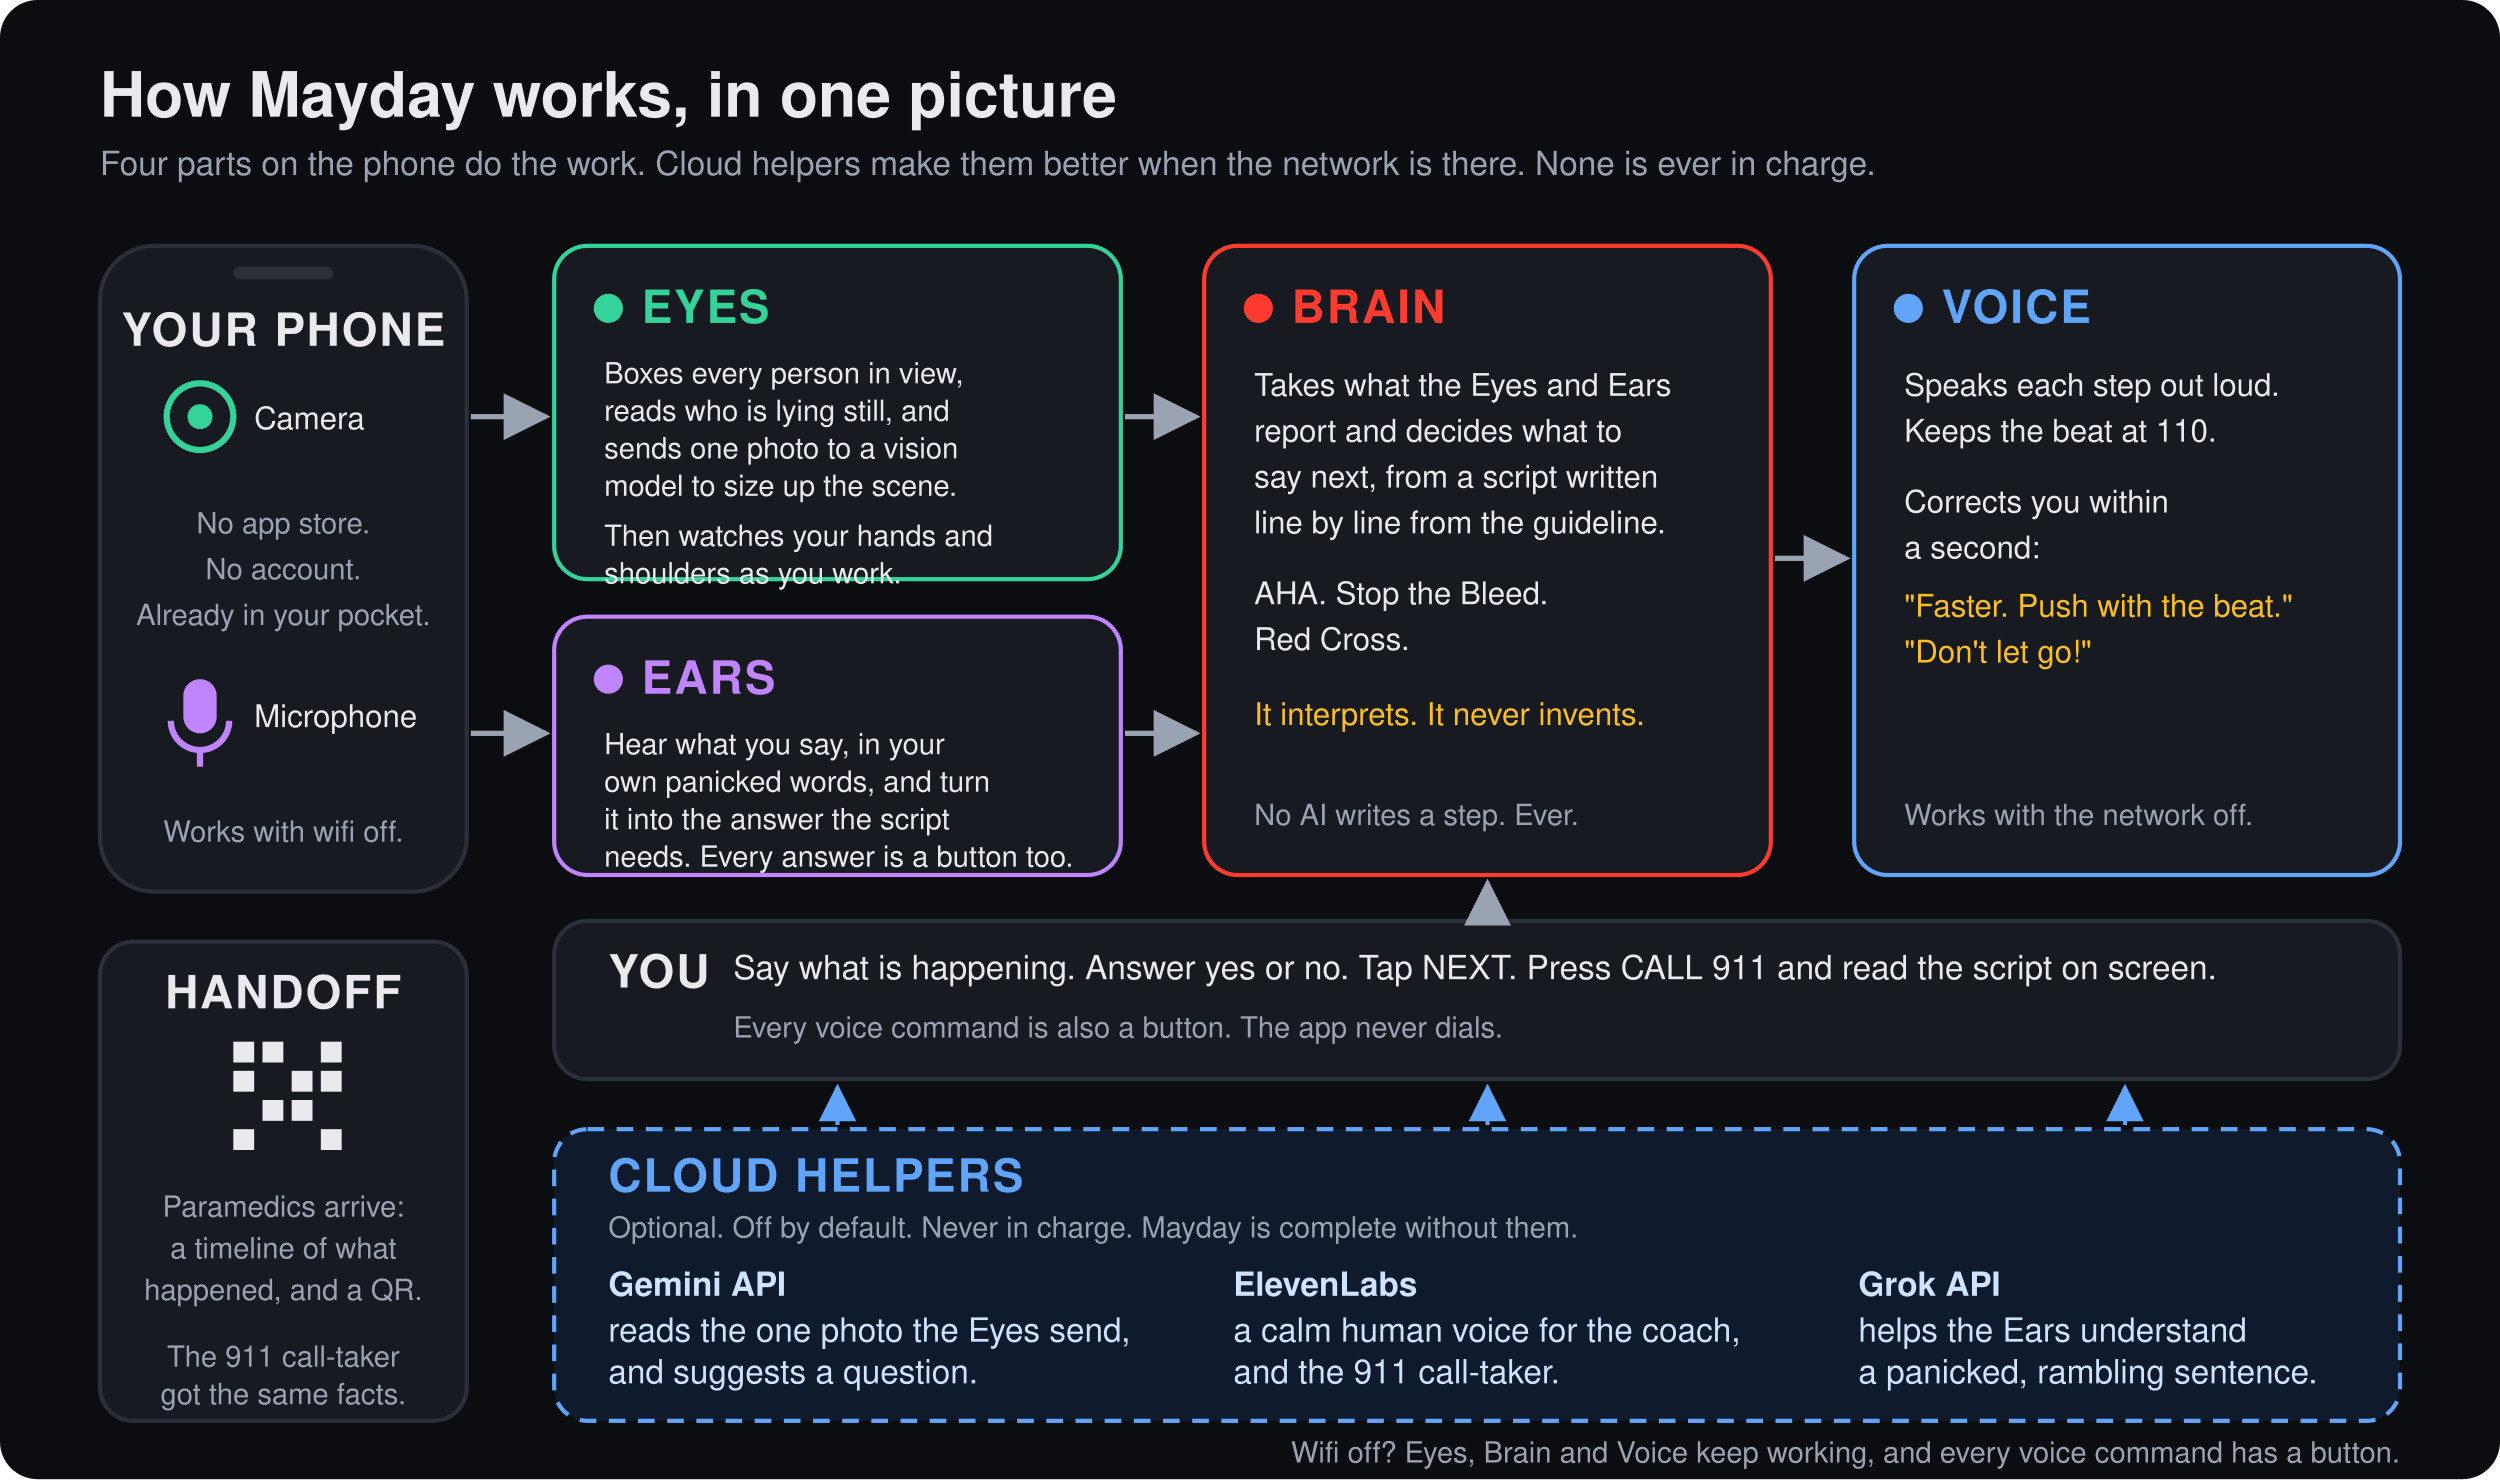
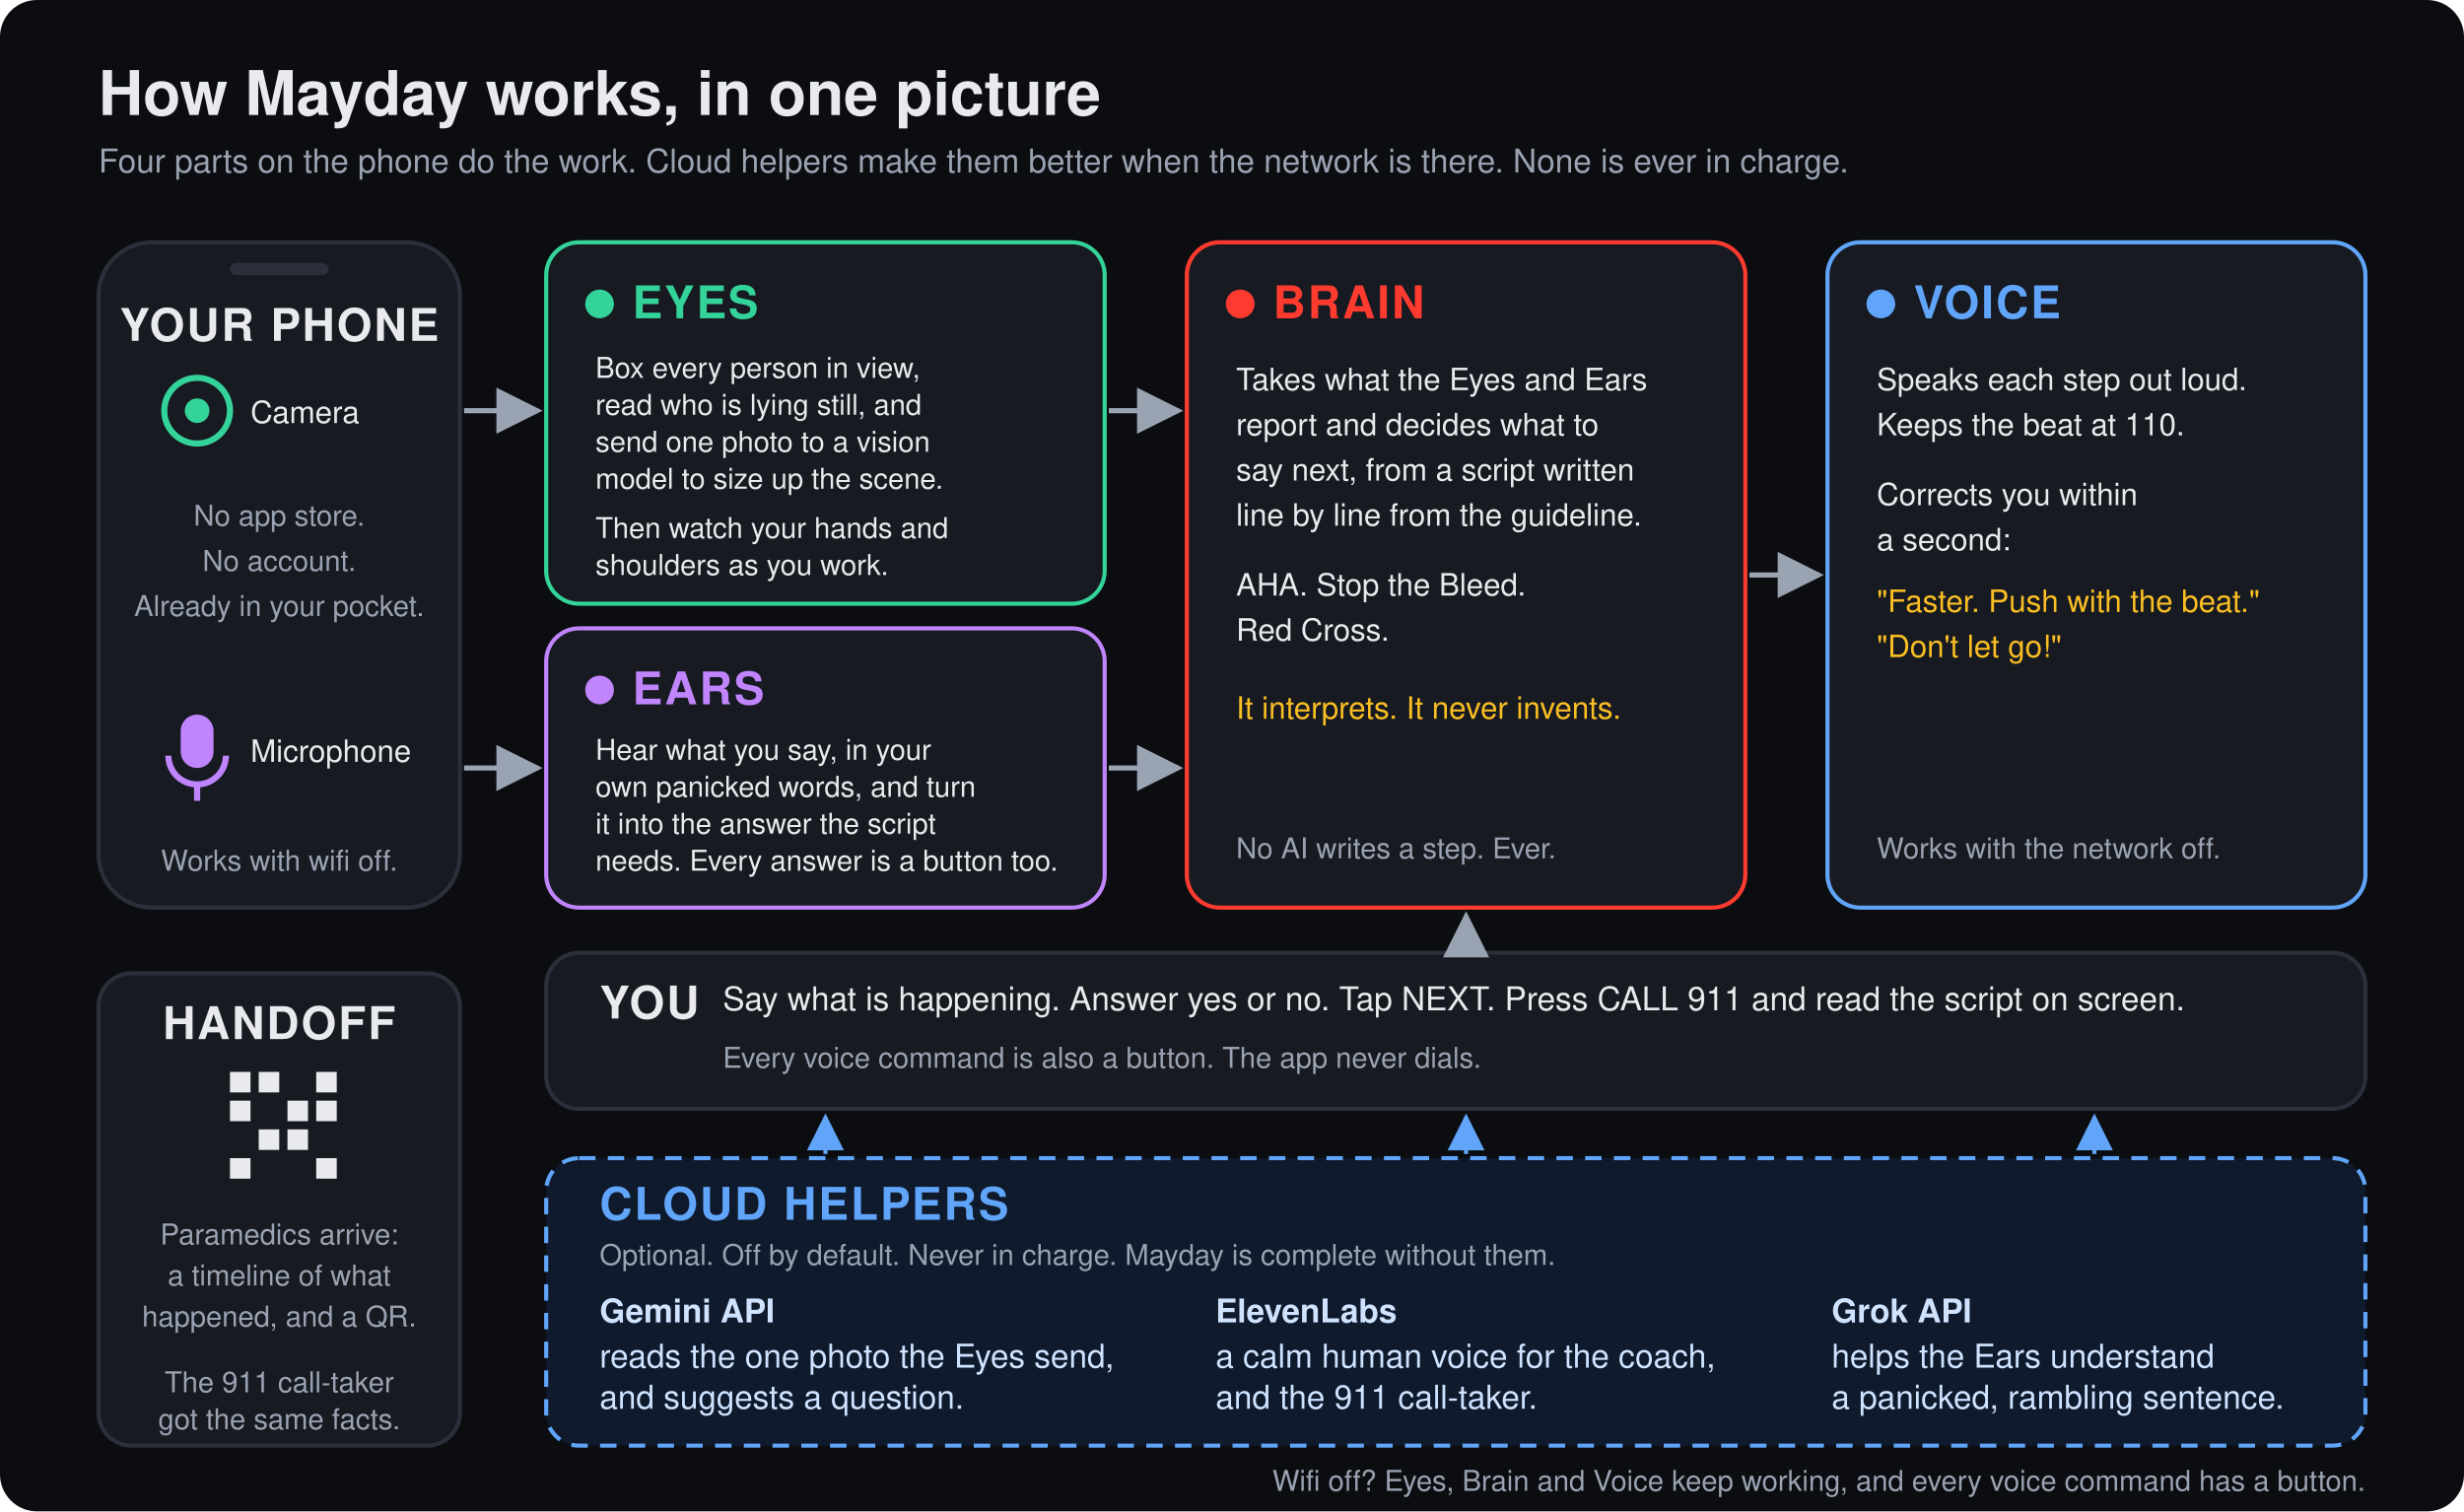
- <svg xmlns="http://www.w3.org/2000/svg" viewBox="0 0 1200 710" width="1200" height="710" role="img" aria-label="How Mayday works. The phone's camera feeds the Eyes, which box every person in view, read who is lying still, send one photo to a vision model, and then watch the helper's hands and shoulders. The microphone feeds the Ears, which hear what the bystander says. The Brain interprets both and picks the next line from the guideline script. The Voice speaks each line and keeps the beat. You answer by tapping or speaking. Gemini, ElevenLabs and Grok are optional cloud helpers that are never in charge. When paramedics arrive, the phone shows a timeline.">
+ <svg xmlns="http://www.w3.org/2000/svg" viewBox="0 0 1200 736" width="1200" height="736" role="img" aria-label="How Mayday works. The phone's camera feeds the Eyes, which box every person in view, read who is lying still, send one photo to a vision model, and then watch the helper's hands and shoulders. The microphone feeds the Ears, which hear what the bystander says. The Brain interprets both and picks the next line from the guideline script. The Voice speaks each line and keeps the beat. You answer by tapping or speaking. Gemini, ElevenLabs and Grok are optional cloud helpers that are never in charge. When paramedics arrive, the phone shows a timeline.">
  <defs>
    <marker id="arrow" viewBox="0 0 10 10" refX="9" refY="5" markerWidth="9" markerHeight="9" orient="auto-start-reverse">
      <path d="M 0 0 L 10 5 L 0 10 z" fill="#9aa3b2" />
    </marker>
    <marker id="arrowdim" viewBox="0 0 10 10" refX="9" refY="5" markerWidth="9" markerHeight="9" orient="auto-start-reverse">
      <path d="M 0 0 L 10 5 L 0 10 z" fill="#60a5fa" />
    </marker>
  </defs>
  <style>
    text { font-family: -apple-system, "Segoe UI", Helvetica, Arial, sans-serif; fill: #e8eaed; }
    .h { font-size: 30px; font-weight: 700; }
    .sub { font-size: 16px; fill: #9aa3b2; }
    .title { font-size: 22px; font-weight: 800; letter-spacing: 1px; }
    .body { font-size: 15px; fill: #e8eaed; }
    .small { font-size: 14px; fill: #e8eaed; }
    .note { font-size: 14px; fill: #9aa3b2; }
-     .lbl { font-size: 13px; fill: #9aa3b2; }
    .you { font-size: 16px; fill: #e8eaed; }
    .cloud { font-size: 16px; fill: #cfe3ff; }
    .mint { fill: #34d399; } .red { fill: #ff3b30; } .blue { fill: #60a5fa; } .amber { fill: #fbbf24; } .violet { fill: #c084fc; }
  </style>
-   <rect width="1200" height="710" rx="18" fill="#0b0d10" />
+   <rect width="1200" height="736" rx="18" fill="#0b0d10" />
  <text class="h" x="48" y="56">How Mayday works, in one picture</text>
  <text class="sub" x="48" y="84">Four parts on the phone do the work. Cloud helpers make them better when the network is there. None is ever in charge.</text>
-   <rect x="48" y="118" width="176" height="310" rx="26" fill="#171a21" stroke="#2a2f3a" stroke-width="2" />
+   <rect x="48" y="118" width="176" height="324" rx="26" fill="#171a21" stroke="#2a2f3a" stroke-width="2" />
  <rect x="112" y="128" width="48" height="6" rx="3" fill="#2a2f3a" />
  <text class="title" x="136" y="166" text-anchor="middle" font-size="18">YOUR PHONE</text>
  <circle cx="96" cy="200" r="16" fill="none" stroke="#34d399" stroke-width="3" />
  <circle cx="96" cy="200" r="6" fill="#34d399" />
  <text class="body" x="122" y="206">Camera</text>
-   <rect x="88" y="326" width="16" height="26" rx="8" fill="#c084fc" />
-   <path d="M 82 346 a 14 14 0 0 0 28 0" fill="none" stroke="#c084fc" stroke-width="3" />
-   <line x1="96" y1="360" x2="96" y2="368" stroke="#c084fc" stroke-width="3" />
-   <text class="body" x="122" y="349">Microphone</text>
  <text class="note" x="136" y="256" text-anchor="middle">No app store.</text>
  <text class="note" x="136" y="278" text-anchor="middle">No account.</text>
  <text class="note" x="136" y="300" text-anchor="middle">Already in your pocket.</text>
-   <text class="note" x="136" y="404" text-anchor="middle">Works with wifi off.</text>
+   <rect x="88" y="348" width="16" height="26" rx="8" fill="#c084fc" />
+   <path d="M 82 368 a 14 14 0 0 0 28 0" fill="none" stroke="#c084fc" stroke-width="3" />
+   <line x1="96" y1="382" x2="96" y2="390" stroke="#c084fc" stroke-width="3" />
+   <text class="body" x="122" y="371">Microphone</text>
+   <text class="note" x="136" y="424" text-anchor="middle">Works with wifi off.</text>
  <line x1="226" y1="200" x2="262" y2="200" stroke="#9aa3b2" stroke-width="2.5" marker-end="url(#arrow)" />
-   <line x1="226" y1="352" x2="262" y2="352" stroke="#9aa3b2" stroke-width="2.5" marker-end="url(#arrow)" />
-   <rect x="266" y="118" width="272" height="160" rx="16" fill="#171a21" stroke="#34d399" stroke-width="2" />
+   <line x1="226" y1="374" x2="262" y2="374" stroke="#9aa3b2" stroke-width="2.5" marker-end="url(#arrow)" />
+   <rect x="266" y="118" width="272" height="176" rx="16" fill="#171a21" stroke="#34d399" stroke-width="2" />
  <circle cx="292" cy="148" r="7" fill="#34d399" />
  <text class="title mint" x="308" y="155">EYES</text>
-   <text class="small" x="290" y="184">Boxes every person in view,</text>
-   <text class="small" x="290" y="202">reads who is lying still, and</text>
-   <text class="small" x="290" y="220">sends one photo to a vision</text>
+   <text class="small" x="290" y="184">Box every person in view,</text>
+   <text class="small" x="290" y="202">read who is lying still, and</text>
+   <text class="small" x="290" y="220">send one photo to a vision</text>
  <text class="small" x="290" y="238">model to size up the scene.</text>
-   <text class="small" x="290" y="262">Then watches your hands and</text>
+   <text class="small" x="290" y="262">Then watch your hands and</text>
  <text class="small" x="290" y="280">shoulders as you work.</text>
-   <rect x="266" y="296" width="272" height="124" rx="16" fill="#171a21" stroke="#c084fc" stroke-width="2" />
-   <circle cx="292" cy="326" r="7" fill="#c084fc" />
-   <text class="title violet" x="308" y="333">EARS</text>
-   <text class="small" x="290" y="362">Hear what you say, in your</text>
-   <text class="small" x="290" y="380">own panicked words, and turn</text>
-   <text class="small" x="290" y="398">it into the answer the script</text>
-   <text class="small" x="290" y="416">needs. Every answer is a button too.</text>
+   <rect x="266" y="306" width="272" height="136" rx="16" fill="#171a21" stroke="#c084fc" stroke-width="2" />
+   <circle cx="292" cy="336" r="7" fill="#c084fc" />
+   <text class="title violet" x="308" y="343">EARS</text>
+   <text class="small" x="290" y="370">Hear what you say, in your</text>
+   <text class="small" x="290" y="388">own panicked words, and turn</text>
+   <text class="small" x="290" y="406">it into the answer the script</text>
+   <text class="small" x="290" y="424">needs. Every answer is a button too.</text>
  <line x1="540" y1="200" x2="574" y2="200" stroke="#9aa3b2" stroke-width="2.5" marker-end="url(#arrow)" />
-   <line x1="540" y1="352" x2="574" y2="352" stroke="#9aa3b2" stroke-width="2.5" marker-end="url(#arrow)" />
-   <rect x="578" y="118" width="272" height="302" rx="16" fill="#171a21" stroke="#ff3b30" stroke-width="2" />
+   <line x1="540" y1="374" x2="574" y2="374" stroke="#9aa3b2" stroke-width="2.5" marker-end="url(#arrow)" />
+   <rect x="578" y="118" width="272" height="324" rx="16" fill="#171a21" stroke="#ff3b30" stroke-width="2" />
  <circle cx="604" cy="148" r="7" fill="#ff3b30" />
  <text class="title red" x="620" y="155">BRAIN</text>
  <text class="body" x="602" y="190">Takes what the Eyes and Ears</text>
  <text class="body" x="602" y="212">report and decides what to</text>
  <text class="body" x="602" y="234">say next, from a script written</text>
  <text class="body" x="602" y="256">line by line from the guideline.</text>
  <text class="body" x="602" y="290">AHA. Stop the Bleed.</text>
  <text class="body" x="602" y="312">Red Cross.</text>
-   <text class="body amber" x="602" y="348">It interprets. It never invents.</text>
-   <text class="note" x="602" y="396">No AI writes a step. Ever.</text>
-   <line x1="852" y1="268" x2="886" y2="268" stroke="#9aa3b2" stroke-width="2.5" marker-end="url(#arrow)" />
-   <rect x="890" y="118" width="262" height="302" rx="16" fill="#171a21" stroke="#60a5fa" stroke-width="2" />
+   <text class="body amber" x="602" y="350">It interprets. It never invents.</text>
+   <text class="note" x="602" y="418">No AI writes a step. Ever.</text>
+   <line x1="852" y1="280" x2="886" y2="280" stroke="#9aa3b2" stroke-width="2.5" marker-end="url(#arrow)" />
+   <rect x="890" y="118" width="262" height="324" rx="16" fill="#171a21" stroke="#60a5fa" stroke-width="2" />
  <circle cx="916" cy="148" r="7" fill="#60a5fa" />
  <text class="title blue" x="932" y="155">VOICE</text>
  <text class="body" x="914" y="190">Speaks each step out loud.</text>
  <text class="body" x="914" y="212">Keeps the beat at 110.</text>
  <text class="body" x="914" y="246">Corrects you within</text>
  <text class="body" x="914" y="268">a second:</text>
-   <text class="body amber" x="914" y="296">"Faster. Push with the beat."</text>
-   <text class="body amber" x="914" y="318">"Don't let go!"</text>
-   <text class="note" x="914" y="396">Works with the network off.</text>
-   <rect x="266" y="442" width="886" height="76" rx="16" fill="#171a21" stroke="#2a2f3a" stroke-width="2" />
-   <text class="title" x="292" y="474" font-size="20">YOU</text>
-   <text class="you" x="352" y="470">Say what is happening. Answer yes or no. Tap NEXT. Press CALL 911 and read the script on screen.</text>
-   <text class="note" x="352" y="498">Every voice command is also a button. The app never dials.</text>
-   <line x1="714" y1="440" x2="714" y2="424" stroke="#9aa3b2" stroke-width="2.5" marker-end="url(#arrow)" />
-   <rect x="266" y="542" width="886" height="140" rx="16" fill="#0f1a2c" stroke="#60a5fa" stroke-width="2" stroke-dasharray="8 6" />
-   <text class="title blue" x="292" y="572" font-size="18">CLOUD HELPERS</text>
-   <text class="note" x="292" y="594">Optional. Off by default. Never in charge. Mayday is complete without them.</text>
-   <text class="cloud" x="292" y="622">
+   <text class="body amber" x="914" y="298">"Faster. Push with the beat."</text>
+   <text class="body amber" x="914" y="320">"Don't let go!"</text>
+   <text class="note" x="914" y="418">Works with the network off.</text>
+   <rect x="266" y="464" width="886" height="76" rx="16" fill="#171a21" stroke="#2a2f3a" stroke-width="2" />
+   <text class="title" x="292" y="496" font-size="20">YOU</text>
+   <text class="you" x="352" y="492">Say what is happening. Answer yes or no. Tap NEXT. Press CALL 911 and read the script on screen.</text>
+   <text class="note" x="352" y="520">Every voice command is also a button. The app never dials.</text>
+   <line x1="714" y1="462" x2="714" y2="446" stroke="#9aa3b2" stroke-width="2.5" marker-end="url(#arrow)" />
+   <rect x="266" y="564" width="886" height="140" rx="16" fill="#0f1a2c" stroke="#60a5fa" stroke-width="2" stroke-dasharray="8 6" />
+   <text class="title blue" x="292" y="594" font-size="18">CLOUD HELPERS</text>
+   <text class="note" x="292" y="616">Optional. Off by default. Never in charge. Mayday is complete without them.</text>
+   <text class="cloud" x="292" y="644">
    <tspan font-weight="700">Gemini API</tspan>
  </text>
-   <text class="cloud" x="292" y="644">reads the one photo the Eyes send,</text>
-   <text class="cloud" x="292" y="664">and suggests a question.</text>
-   <text class="cloud" x="592" y="622">
+   <text class="cloud" x="292" y="666">reads the one photo the Eyes send,</text>
+   <text class="cloud" x="292" y="686">and suggests a question.</text>
+   <text class="cloud" x="592" y="644">
    <tspan font-weight="700">ElevenLabs</tspan>
  </text>
-   <text class="cloud" x="592" y="644">a calm human voice for the coach,</text>
-   <text class="cloud" x="592" y="664">and the 911 call-taker.</text>
-   <text class="cloud" x="892" y="622">
+   <text class="cloud" x="592" y="666">a calm human voice for the coach,</text>
+   <text class="cloud" x="592" y="686">and the 911 call-taker.</text>
+   <text class="cloud" x="892" y="644">
    <tspan font-weight="700">Grok API</tspan>
  </text>
-   <text class="cloud" x="892" y="644">helps the Ears understand</text>
-   <text class="cloud" x="892" y="664">a panicked, rambling sentence.</text>
-   <line x1="402" y1="540" x2="402" y2="522" stroke="#60a5fa" stroke-width="2" stroke-dasharray="4 4" marker-end="url(#arrowdim)" />
-   <line x1="714" y1="540" x2="714" y2="522" stroke="#60a5fa" stroke-width="2" stroke-dasharray="4 4" marker-end="url(#arrowdim)" />
-   <line x1="1020" y1="540" x2="1020" y2="522" stroke="#60a5fa" stroke-width="2" stroke-dasharray="4 4" marker-end="url(#arrowdim)" />
-   <rect x="48" y="452" width="176" height="230" rx="16" fill="#171a21" stroke="#2a2f3a" stroke-width="2" />
-   <text class="title" x="136" y="484" text-anchor="middle" font-size="16">HANDOFF</text>
+   <text class="cloud" x="892" y="666">helps the Ears understand</text>
+   <text class="cloud" x="892" y="686">a panicked, rambling sentence.</text>
+   <line x1="402" y1="562" x2="402" y2="544" stroke="#60a5fa" stroke-width="2" stroke-dasharray="4 4" marker-end="url(#arrowdim)" />
+   <line x1="714" y1="562" x2="714" y2="544" stroke="#60a5fa" stroke-width="2" stroke-dasharray="4 4" marker-end="url(#arrowdim)" />
+   <line x1="1020" y1="562" x2="1020" y2="544" stroke="#60a5fa" stroke-width="2" stroke-dasharray="4 4" marker-end="url(#arrowdim)" />
+   <rect x="48" y="474" width="176" height="230" rx="16" fill="#171a21" stroke="#2a2f3a" stroke-width="2" />
+   <text class="title" x="136" y="506" text-anchor="middle" font-size="16">HANDOFF</text>
  <g fill="#e8eaed">
-     <rect x="112" y="500" width="10" height="10" />
-     <rect x="126" y="500" width="10" height="10" />
-     <rect x="154" y="500" width="10" height="10" />
-     <rect x="112" y="514" width="10" height="10" />
-     <rect x="140" y="514" width="10" height="10" />
-     <rect x="154" y="514" width="10" height="10" />
-     <rect x="126" y="528" width="10" height="10" />
-     <rect x="140" y="528" width="10" height="10" />
-     <rect x="112" y="542" width="10" height="10" />
-     <rect x="154" y="542" width="10" height="10" />
+     <rect x="112" y="522" width="10" height="10" />
+     <rect x="126" y="522" width="10" height="10" />
+     <rect x="154" y="522" width="10" height="10" />
+     <rect x="112" y="536" width="10" height="10" />
+     <rect x="140" y="536" width="10" height="10" />
+     <rect x="154" y="536" width="10" height="10" />
+     <rect x="126" y="550" width="10" height="10" />
+     <rect x="140" y="550" width="10" height="10" />
+     <rect x="112" y="564" width="10" height="10" />
+     <rect x="154" y="564" width="10" height="10" />
  </g>
-   <text class="note" x="136" y="584" text-anchor="middle">Paramedics arrive:</text>
-   <text class="note" x="136" y="604" text-anchor="middle">a timeline of what</text>
-   <text class="note" x="136" y="624" text-anchor="middle">happened, and a QR.</text>
-   <text class="note" x="136" y="656" text-anchor="middle">The 911 call-taker</text>
-   <text class="note" x="136" y="674" text-anchor="middle">got the same facts.</text>
-   <text class="note" x="1152" y="702" text-anchor="end">Wifi off? Eyes, Brain and Voice keep working, and every voice command has a button.</text>
+   <text class="note" x="136" y="606" text-anchor="middle">Paramedics arrive:</text>
+   <text class="note" x="136" y="626" text-anchor="middle">a timeline of what</text>
+   <text class="note" x="136" y="646" text-anchor="middle">happened, and a QR.</text>
+   <text class="note" x="136" y="678" text-anchor="middle">The 911 call-taker</text>
+   <text class="note" x="136" y="696" text-anchor="middle">got the same facts.</text>
+   <text class="note" x="1152" y="726" text-anchor="end">Wifi off? Eyes, Brain and Voice keep working, and every voice command has a button.</text>
</svg>
